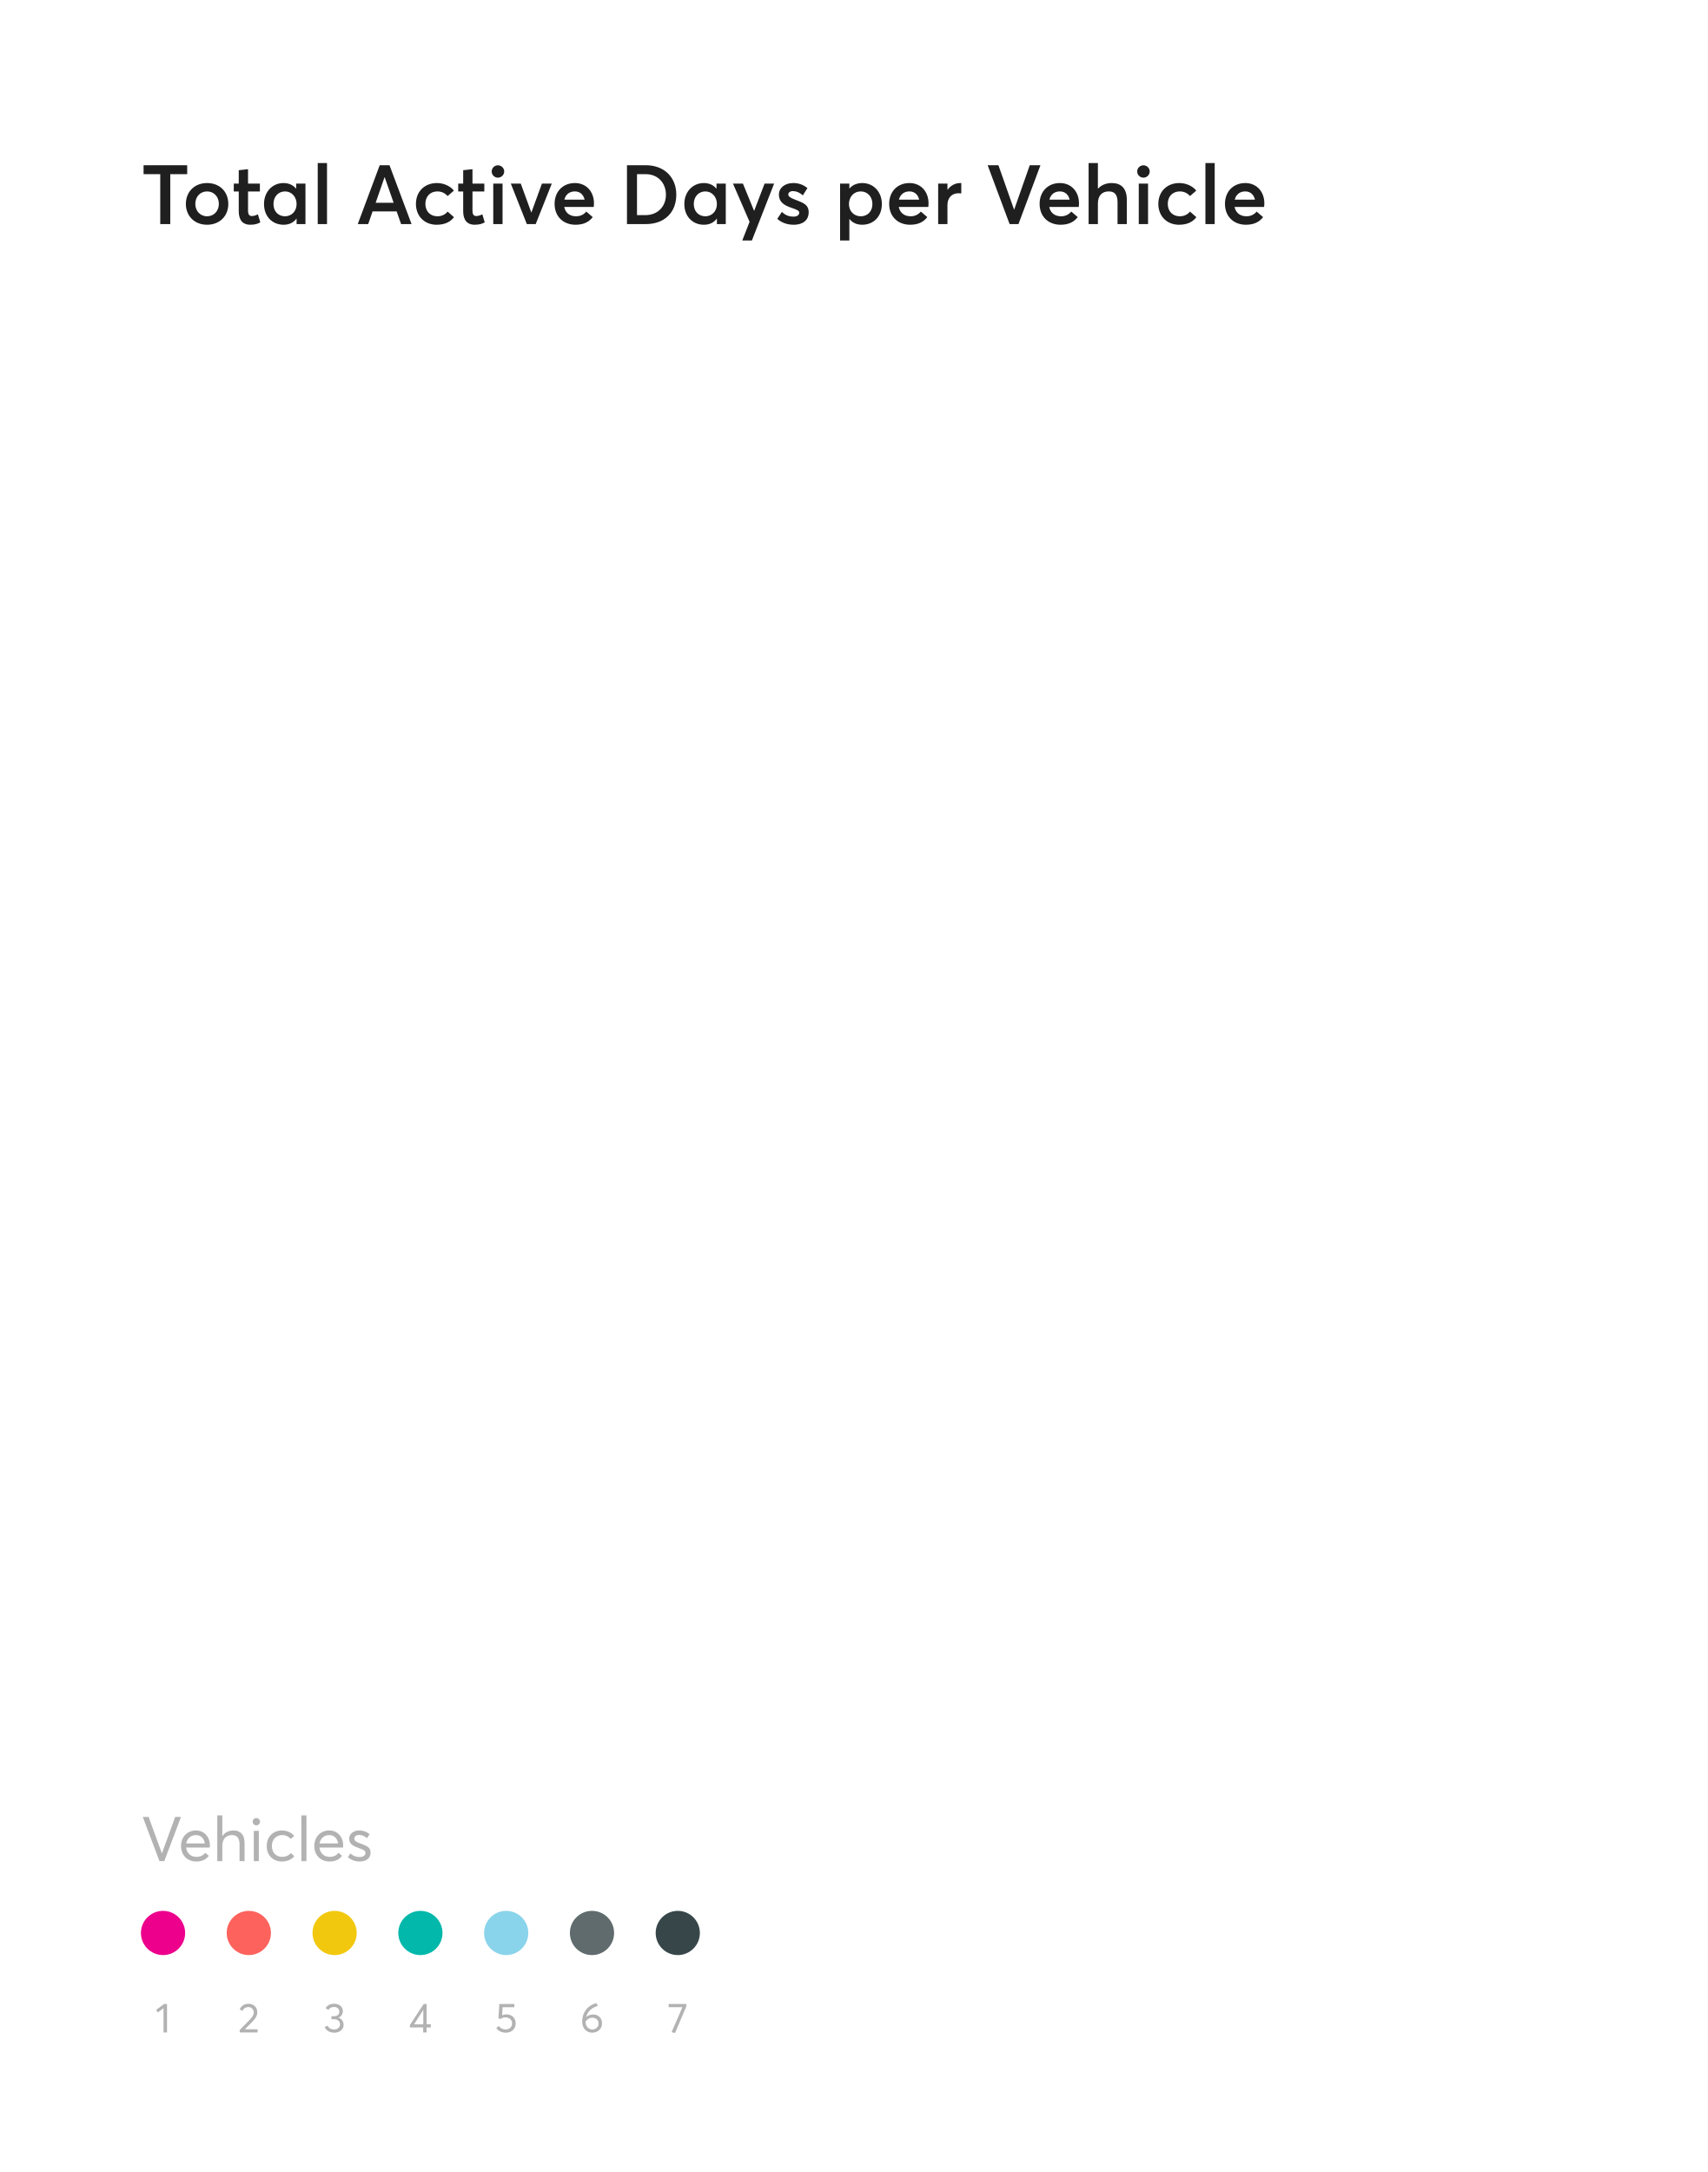
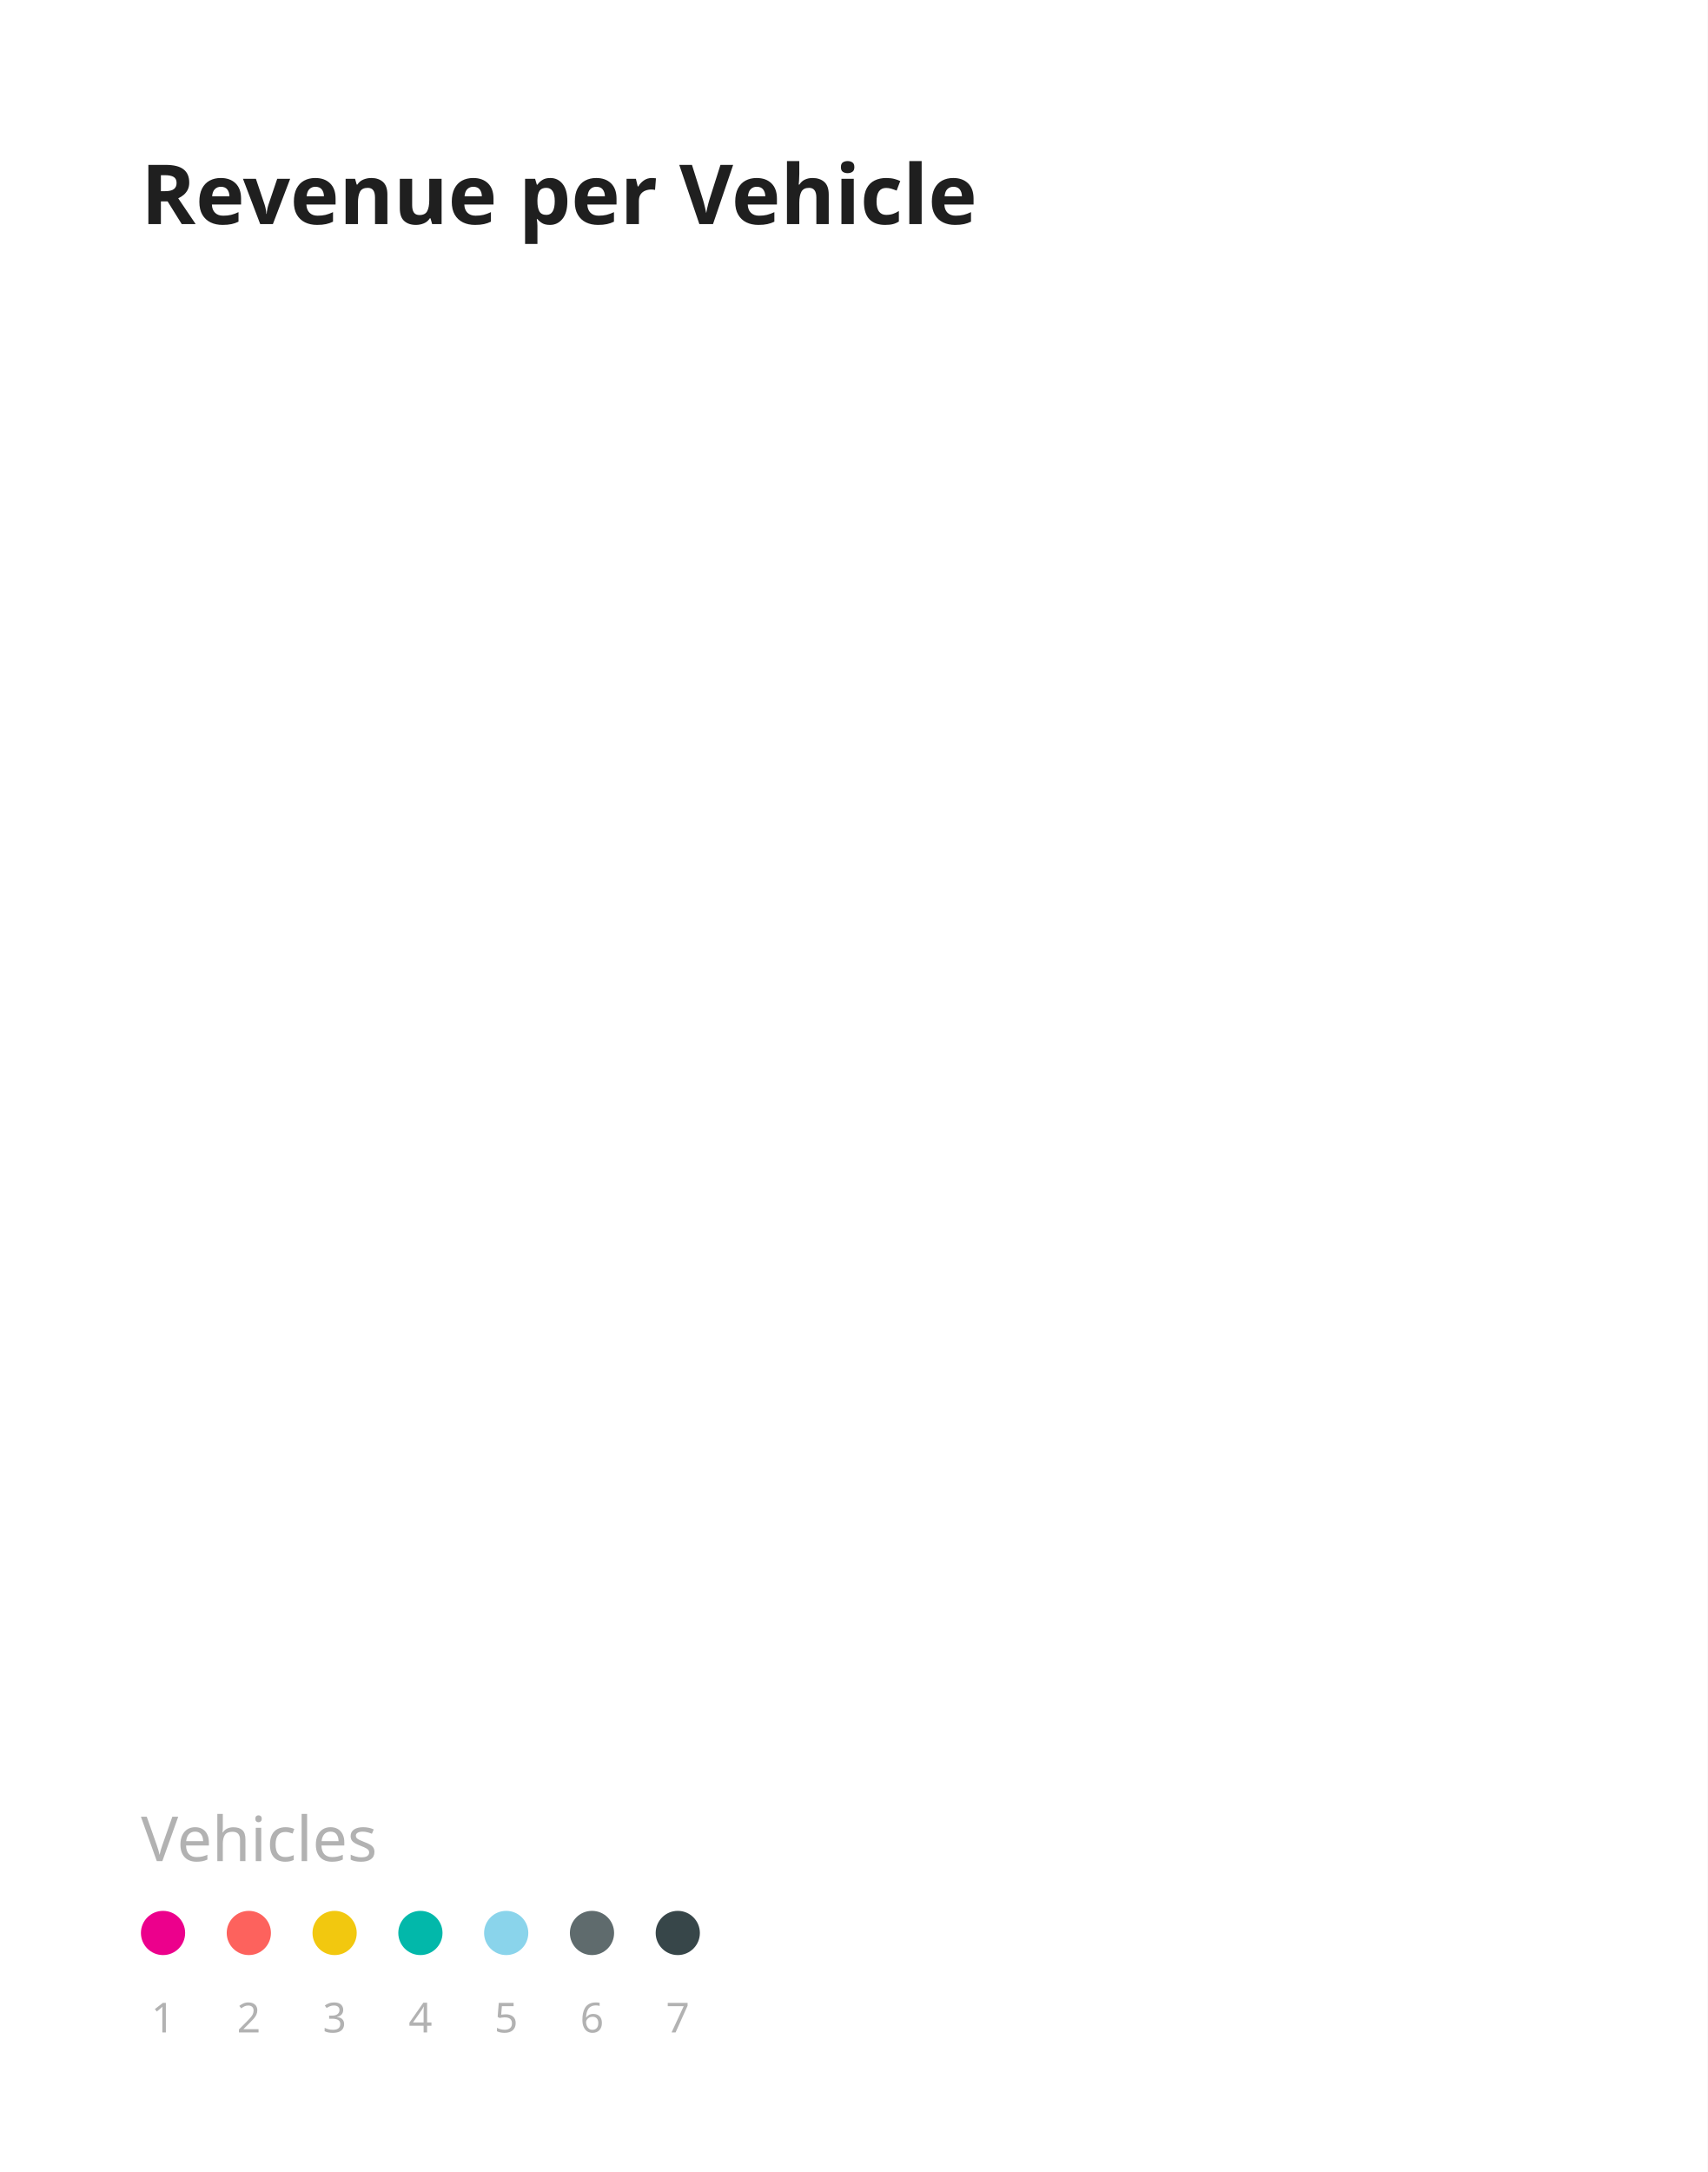
<svg xmlns="http://www.w3.org/2000/svg" shape-rendering="geometricPrecision" text-rendering="geometricPrecision" viewBox="0 0 824 1048" style="white-space: pre;">
  <style>
@keyframes a0_t { 0% { transform: translate(0px,0px); } 100% { transform: translate(0px,0px); } }
@keyframes a0_w { 0% { width: 824px; } 100% { width: 824px; } }
@keyframes a0_h { 0% { height: 1048px; } 100% { height: 1048px; } }
@keyframes a1_t { 0% { transform: translate(78.66667px,980.6667px); } 100% { transform: translate(78.66667px,980.6667px); } }
@keyframes a2_t { 0% { transform: translate(120.0629px,980.667px); } 100% { transform: translate(120.0629px,980.667px); } }
@keyframes a3_t { 0% { transform: translate(161.4592px,980.667px); } 100% { transform: translate(161.4592px,980.667px); } }
@keyframes a4_t { 0% { transform: translate(202.8555px,980.667px); } 100% { transform: translate(202.8555px,980.667px); } }
@keyframes a5_t { 0% { transform: translate(244.2517px,980.667px); } 100% { transform: translate(244.2517px,980.667px); } }
@keyframes a6_t { 0% { transform: translate(285.648px,980.667px); } 100% { transform: translate(285.648px,980.667px); } }
@keyframes a7_t { 0% { transform: translate(327.0442px,980.667px); } 100% { transform: translate(327.0442px,980.667px); } }
- @keyframes a8_t { 0% { transform: translate(413.1263px,522.3378px) rotate(217.1146deg); animation-timing-function: cubic-bezier(0.25,0,0.75,1); } 7.778% { transform: translate(413.1263px,522.3378px) rotate(-0.119713deg); } 22.222% { transform: translate(413.1263px,522.3378px) rotate(-0.119713deg); } 81.111% { transform: translate(413.1263px,522.3378px) rotate(-0.119713deg); animation-timing-function: cubic-bezier(0.25,0,0.75,1); } 88.889% { transform: translate(413.1263px,522.3378px) rotate(217.1146deg); } 100% { transform: translate(413.1263px,522.3378px) rotate(217.1146deg); } }
+ @keyframes a8_t { 0% { transform: translate(413.126px,522.338px) rotate(217.1146deg); animation-timing-function: cubic-bezier(0.25,0,0.75,1); } 7.778% { transform: translate(413.126px,522.338px) rotate(-0.119713deg); } 22.222% { transform: translate(413.126px,522.338px) rotate(-0.119713deg); } 81.111% { transform: translate(413.126px,522.338px) rotate(-0.119713deg); animation-timing-function: cubic-bezier(0.25,0,0.75,1); } 88.889% { transform: translate(413.126px,522.338px) rotate(217.1146deg); } 100% { transform: translate(413.126px,522.338px) rotate(217.1146deg); } }
@keyframes a9_t { 0% { transform: scale(1,1); } 1.111% { transform: scale(1.1,1.1); animation-timing-function: cubic-bezier(0.25,0,0.75,1); } 7.778% { transform: scale(1,1); } 22.222% { transform: scale(1,1); } 100% { transform: scale(1,1); } }
@keyframes orange_t { 0% { transform: translate(-1.13253px,1.6587px); } 100% { transform: translate(-1.13253px,1.6587px); } }
@keyframes orange_o { 0% { opacity: 0; } 1.111% { opacity: 1; } 100% { opacity: 1; } }
@keyframes orange_d { 0% { d: path('M1.133,265.331C0.75,265.332,0.367,265.333,-0.017,265.333C-74.409,265.333,-141.65,234.712,-189.826,185.385L0.779,-1.659Z'); } 77.778% { d: path('M1.133,265.331C0.75,265.332,0.367,265.333,-0.017,265.333C-74.409,265.333,-141.65,234.712,-189.826,185.385L1.479,-1.767Z'); } 100% { d: path('M1.133,265.331C0.75,265.332,0.367,265.333,-0.017,265.333C-74.409,265.333,-141.65,234.712,-189.826,185.385L1.479,-1.767Z'); } }
- @keyframes a10_t { 0% { transform: translate(412.7868px,522.3561px) rotate(-240.097deg); animation-timing-function: cubic-bezier(0.25,0,1,1); } 13.333% { transform: translate(412.7868px,522.3561px) rotate(-360.1514deg); } 22.222% { transform: translate(412.7868px,522.3561px) rotate(-360.1514deg); } 75.555% { transform: translate(412.7868px,522.3561px) rotate(-360.1514deg); animation-timing-function: cubic-bezier(0,0,0.75,1); } 88.889% { transform: translate(412.7868px,522.3561px) rotate(-240.097deg); } 100% { transform: translate(412.7868px,522.3561px) rotate(-240.097deg); } }
+ @keyframes a10_t { 0% { transform: translate(412.787px,522.356px) rotate(-240.097deg); animation-timing-function: cubic-bezier(0.25,0,1,1); } 13.333% { transform: translate(412.787px,522.356px) rotate(-360.1514deg); } 22.222% { transform: translate(412.787px,522.356px) rotate(-360.1514deg); } 75.555% { transform: translate(412.787px,522.356px) rotate(-360.1514deg); animation-timing-function: cubic-bezier(0,0,0.75,1); } 88.889% { transform: translate(412.787px,522.356px) rotate(-240.097deg); } 100% { transform: translate(412.787px,522.356px) rotate(-240.097deg); } }
@keyframes a11_t { 0% { transform: scale(1,1); } 1.111% { transform: scale(1.1,1.1); animation-timing-function: cubic-bezier(0,0,0.355,1); } 13.333% { transform: scale(1,1); } 22.222% { transform: scale(1,1); } 100% { transform: scale(1,1); } }
@keyframes yellow_t { 0% { transform: translate(-0.792967px,1.64037px); } 100% { transform: translate(-0.792967px,1.64037px); } }
@keyframes yellow_o { 0% { opacity: 0; } 1.111% { opacity: 1; } 100% { opacity: 1; } }
@keyframes yellow_f { 0% { fill: #f2c80f; } 100% { fill: #f2c80f; } }
@keyframes yellow_d { 0% { d: path('M-189.459,185.761C-236.392,137.899,-265.333,72.329,-265.333,0C-265.333,-0.455,-265.332,-0.909,-265.33,-1.363L0.793,-1.64C0.288,-1.136,-91.343,88.55,-189.459,185.761Z'); } 77.778% { d: path('M-189.459,185.761C-236.392,137.899,-265.333,72.329,-265.333,0C-265.333,-0.455,-265.332,-0.909,-265.33,-1.363L0.671,-1.57C0.166,-1.065,-91.343,88.55,-189.459,185.761Z'); } 100% { d: path('M-189.459,185.761C-236.392,137.899,-265.333,72.329,-265.333,0C-265.333,-0.455,-265.332,-0.909,-265.33,-1.363L0.671,-1.57C0.166,-1.065,-91.343,88.55,-189.459,185.761Z'); } }
- @keyframes a12_t { 0% { transform: translate(412.7801px,522.8571px) rotate(279.0571deg); animation-timing-function: cubic-bezier(0.22,0,0.295,0.965); } 8.889% { transform: translate(412.7801px,522.8571px) rotate(-0.319829deg); } 22.222% { transform: translate(412.7801px,522.8571px) rotate(-0.319829deg); } 77.778% { transform: translate(412.7801px,522.8571px) rotate(-0.319829deg); } 80% { transform: translate(412.7801px,522.8571px) rotate(-0.319829deg); animation-timing-function: cubic-bezier(0.705,0.035,0.78,1); } 88.889% { transform: translate(412.7801px,522.8571px) rotate(279.0571deg); } 100% { transform: translate(412.7801px,522.8571px) rotate(279.0571deg); } }
+ @keyframes a12_t { 0% { transform: translate(412.78px,522.857px) rotate(279.0571deg); animation-timing-function: cubic-bezier(0.22,0,0.295,0.965); } 8.889% { transform: translate(412.78px,522.857px) rotate(-0.319829deg); } 22.222% { transform: translate(412.78px,522.857px) rotate(-0.319829deg); } 77.778% { transform: translate(412.78px,522.857px) rotate(-0.319829deg); } 80% { transform: translate(412.78px,522.857px) rotate(-0.319829deg); animation-timing-function: cubic-bezier(0.705,0.035,0.78,1); } 88.889% { transform: translate(412.78px,522.857px) rotate(279.0571deg); } 100% { transform: translate(412.78px,522.857px) rotate(279.0571deg); } }
@keyframes a13_t { 0% { transform: scale(1,1); } 1.111% { transform: scale(1.1,1.1); animation-timing-function: cubic-bezier(0.695,0,1,1); } 8.889% { transform: scale(1,1); } 22.222% { transform: scale(1,1); } 100% { transform: scale(1,1); } }
@keyframes light-gray_t { 0% { transform: translate(-0.7863px,1.13933px); } 100% { transform: translate(-0.7863px,1.13933px); } }
@keyframes light-gray_o { 0% { opacity: 0; } 1.111% { opacity: 1; } 100% { opacity: 1; } }
@keyframes light-gray_f { 0% { fill: #5f6b6d; } 11.111% { fill: #5f6b6d; } 100% { fill: #5f6b6d; } }
@keyframes light-gray_d { 0% { d: path('M-163.691,-208.837L0.786,-1.644L-265.331,-1.139C-264.976,-85.45,-225.299,-160.48,-163.691,-208.837Z'); } 11.111% { d: path('M-163.691,-208.837L0.786,-1.644L-265.331,-1.139C-264.976,-85.45,-225.299,-160.48,-163.691,-208.837Z'); } 100% { d: path('M-163.691,-208.837L0.786,-1.644L-265.331,-1.139C-264.976,-85.45,-225.299,-160.48,-163.691,-208.837Z'); } }
- @keyframes a14_t { 0% { transform: translate(412.7901px,522.3528px) rotate(-130.9754deg); animation-timing-function: cubic-bezier(1,0,0.305,1); } 12.222% { transform: translate(412.7901px,522.3528px) rotate(-0.269479deg); } 22.222% { transform: translate(412.7901px,522.3528px) rotate(-0.269479deg); } 76.667% { transform: translate(412.7901px,522.3528px) rotate(-0.269479deg); animation-timing-function: cubic-bezier(0.695,0,0,1); } 88.889% { transform: translate(412.7901px,522.3528px) rotate(-130.9754deg); } 100% { transform: translate(412.7901px,522.3528px) rotate(-130.9754deg); } }
+ @keyframes a14_t { 0% { transform: translate(412.79px,522.353px) rotate(-130.9754deg); animation-timing-function: cubic-bezier(1,0,0.305,1); } 12.222% { transform: translate(412.79px,522.353px) rotate(-0.269479deg); } 22.222% { transform: translate(412.79px,522.353px) rotate(-0.269479deg); } 76.667% { transform: translate(412.79px,522.353px) rotate(-0.269479deg); animation-timing-function: cubic-bezier(0.695,0,0,1); } 88.889% { transform: translate(412.79px,522.353px) rotate(-130.9754deg); } 100% { transform: translate(412.79px,522.353px) rotate(-130.9754deg); } }
@keyframes a15_t { 0% { transform: scale(1,1); } 1.111% { transform: scale(1.1,1.1); animation-timing-function: cubic-bezier(0.5,0,0.5,1); } 12.222% { transform: scale(1,1); } 22.222% { transform: scale(1,1); } 100% { transform: scale(1,1); } }
@keyframes light-blue_t { 0% { transform: translate(-0.7963px,1.6437px); } 100% { transform: translate(-0.7963px,1.6437px); } }
@keyframes light-blue_o { 0% { opacity: 0; } 1.111% { opacity: 1; } 100% { opacity: 1; } }
@keyframes light-blue_f { 0% { fill: #8ad4eb; } 11.111% { fill: #8ad4eb; } 100% { fill: #8ad4eb; } }
@keyframes light-blue_d { 0% { d: path('M-98.658,-246.385L0.796,-1.644L-164.147,-208.479C-144.392,-224.054,-122.37,-236.881,-98.658,-246.385Z'); } 11.111% { d: path('M-98.658,-246.385L0.796,-1.644L-164.147,-208.479C-144.392,-224.054,-122.37,-236.881,-98.658,-246.385Z'); } 77.778% { d: path('M-98.658,-246.385L0.893,-1.553L-164.147,-208.479C-144.392,-224.054,-122.37,-236.881,-98.658,-246.385Z'); } 100% { d: path('M-98.658,-246.385L0.893,-1.553L-164.147,-208.479C-144.392,-224.054,-122.37,-236.881,-98.658,-246.385Z'); } }
- @keyframes a16_t { 0% { transform: translate(413.2601px,522.3478px) rotate(146.3107deg); animation-timing-function: cubic-bezier(0.5,-0.03,0.37,1); } 10% { transform: translate(413.2601px,522.3478px) rotate(-0.336577deg); } 22.222% { transform: translate(413.2601px,522.3478px) rotate(-0.336577deg); } 78.889% { transform: translate(413.2601px,522.3478px) rotate(-0.336577deg); animation-timing-function: cubic-bezier(0.63,0,0.5,1.03); } 88.889% { transform: translate(413.2601px,522.3478px) rotate(146.3107deg); } 100% { transform: translate(413.2601px,522.3478px) rotate(146.3107deg); } }
+ @keyframes a16_t { 0% { transform: translate(413.26px,522.348px) rotate(146.3107deg); animation-timing-function: cubic-bezier(0.5,-0.03,0.37,1); } 10% { transform: translate(413.26px,522.348px) rotate(-0.336577deg); } 22.222% { transform: translate(413.26px,522.348px) rotate(-0.336577deg); } 78.889% { transform: translate(413.26px,522.348px) rotate(-0.336577deg); animation-timing-function: cubic-bezier(0.63,0,0.5,1.03); } 88.889% { transform: translate(413.26px,522.348px) rotate(146.3107deg); } 100% { transform: translate(413.26px,522.348px) rotate(146.3107deg); } }
@keyframes pink_t { 0% { transform: scale(1,1) translate(-1.2663px,1.6487px); } 1.111% { transform: scale(1.1,1.1) translate(-1.2663px,1.6487px); animation-timing-function: cubic-bezier(0.25,0,0.75,1); } 10% { transform: scale(1,1) translate(-1.2663px,1.6487px); } 22.222% { transform: scale(1,1) translate(-1.2663px,1.6487px); } 100% { transform: scale(1,1) translate(-1.2663px,1.6487px); } }
@keyframes pink_o { 0% { opacity: 0; } 1.111% { opacity: 1; } 100% { opacity: 1; } }
@keyframes pink_f { 0% { fill: #ec008c; } 11.111% { fill: #ec008c; } 100% { fill: #ec008c; } }
@keyframes pink_d { 0% { d: path('M1.266,-265.33L0.781,-1.649L-98.861,-246.304C-68.308,-258.578,-34.943,-265.333,0,-265.333C0.422,-265.333,0.844,-265.332,1.266,-265.33Z'); } 11.111% { d: path('M1.266,-265.33L0.781,-1.649L-98.861,-246.304C-68.308,-258.578,-34.943,-265.333,0,-265.333C0.422,-265.333,0.844,-265.332,1.266,-265.33Z'); } 77.778% { d: path('M1.266,-265.33L1.584,-1.277L-98.861,-246.304C-68.308,-258.578,-34.943,-265.333,0,-265.333C0.422,-265.333,0.844,-265.332,1.266,-265.33Z'); } 100% { d: path('M1.266,-265.33L1.584,-1.277L-98.861,-246.304C-68.308,-258.578,-34.943,-265.333,0,-265.333C0.422,-265.333,0.844,-265.332,1.266,-265.33Z'); } }
- @keyframes a17_t { 0% { transform: translate(412.7726px,523.2631px) rotate(-174.2155deg); animation-timing-function: cubic-bezier(0,0,0.304,1); } 8.889% { transform: translate(412.7726px,523.2631px) rotate(-0.373012deg); } 22.222% { transform: translate(412.7726px,523.2631px) rotate(-0.373012deg); } 80% { transform: translate(412.7726px,523.2631px) rotate(-0.373012deg); animation-timing-function: cubic-bezier(0.696,0,1,1); } 88.889% { transform: translate(412.7726px,523.2631px) rotate(-174.2155deg); } 100% { transform: translate(412.7726px,523.2631px) rotate(-174.2155deg); } }
+ @keyframes a17_t { 0% { transform: translate(412.773px,523.263px) rotate(-174.2155deg); animation-timing-function: cubic-bezier(0,0,0.304,1); } 8.889% { transform: translate(412.773px,523.263px) rotate(-0.373012deg); } 22.222% { transform: translate(412.773px,523.263px) rotate(-0.373012deg); } 80% { transform: translate(412.773px,523.263px) rotate(-0.373012deg); animation-timing-function: cubic-bezier(0.696,0,1,1); } 88.889% { transform: translate(412.773px,523.263px) rotate(-174.2155deg); } 100% { transform: translate(412.773px,523.263px) rotate(-174.2155deg); } }
@keyframes a18_t { 0% { transform: scale(1,1); animation-timing-function: cubic-bezier(0.355,0,0.5,0.965); } 4.444% { transform: scale(1.2,1.2); animation-timing-function: cubic-bezier(0.375,0,0.565,1); } 8.889% { transform: scale(1,1); } 22.222% { transform: scale(1,1); } 100% { transform: scale(1,1); } }
@keyframes teal_t { 0% { transform: translate(-0.7788px,0.733359px); } 100% { transform: translate(-0.7788px,0.733359px); } }
@keyframes teal_o { 0% { opacity: 0; } 1.111% { opacity: 1; } 100% { opacity: 1; } }
@keyframes teal_f { 0% { fill: #02b8aa; } 11.111% { fill: #02b8aa; } 100% { fill: #02b8aa; } }
@keyframes teal_d { 0% { d: path('M265.332,-0.733C264.938,-146.491,147.015,-264.613,1.333,-265.33L0.779,-1.659Z'); } 11.111% { d: path('M265.332,-0.733C264.938,-146.491,147.015,-264.613,1.333,-265.33L0.779,-1.659Z'); } 77.778% { d: path('M265.332,-0.733C264.938,-146.491,147.015,-264.613,1.333,-265.33L0.863,0.317Z'); } 100% { d: path('M265.332,-0.733C264.938,-146.491,147.015,-264.613,1.333,-265.33L0.863,0.317Z'); } }
- @keyframes a19_t { 0% { transform: translate(412.6601px,521.6624px) rotate(-215.0507deg); animation-timing-function: cubic-bezier(0,0,0.4,0.96); } 14.444% { transform: translate(412.6601px,521.6624px) rotate(-0.201614deg); } 74.444% { transform: translate(412.6601px,521.6624px) rotate(-0.201614deg); animation-timing-function: cubic-bezier(0.6,0.04,1,1); } 88.889% { transform: translate(412.6601px,521.6624px) rotate(-215.0507deg); } 100% { transform: translate(412.6601px,521.6624px) rotate(-215.0507deg); } }
+ @keyframes a19_t { 0% { transform: translate(412.66px,521.662px) rotate(-215.0507deg); animation-timing-function: cubic-bezier(0,0,0.4,0.96); } 14.444% { transform: translate(412.66px,521.662px) rotate(-0.201614deg); } 74.444% { transform: translate(412.66px,521.662px) rotate(-0.201614deg); animation-timing-function: cubic-bezier(0.6,0.04,1,1); } 88.889% { transform: translate(412.66px,521.662px) rotate(-215.0507deg); } 100% { transform: translate(412.66px,521.662px) rotate(-215.0507deg); } }
@keyframes dark-gray_t { 0% { transform: scale(1,1) translate(-0.6663px,2.33403px); animation-timing-function: cubic-bezier(0,0,1,1); } 1.111% { transform: scale(1.1,1.1) translate(-0.6663px,2.33403px); animation-timing-function: cubic-bezier(0.37,0,0.585,0.965); } 14.444% { transform: scale(1,1) translate(-0.6663px,2.33403px); } 22.222% { transform: scale(1,1) translate(-0.6663px,2.33403px); } 100% { transform: scale(1,1) translate(-0.6663px,2.33403px); } }
@keyframes dark-gray_o { 0% { opacity: 0; } 1.111% { opacity: 1; } 100% { opacity: 1; } }
@keyframes dark-gray_d { 0% { d: path('M0.666,265.332C146.899,264.973,265.333,146.317,265.333,0C265.333,-0.779,265.33,-1.557,265.323,-2.334L0.779,-1.659Z'); } 77.778% { d: path('M0.666,265.332C146.899,264.973,265.333,146.317,265.333,0C265.333,-0.779,265.33,-1.557,265.323,-2.334L0.784,-2.551Z'); } 100% { d: path('M0.666,265.332C146.899,264.973,265.333,146.317,265.333,0C265.333,-0.779,265.33,-1.557,265.323,-2.334L0.784,-2.551Z'); } }
@keyframes pink-circle_t { 0% { transform: translate(78.66667px,932.6667px) scale(1,1); } 5.556% { transform: translate(78.66667px,932.6667px) scale(1,1); } 6.667% { transform: translate(78.66667px,932.6667px) scale(1.2,1.2); } 10% { transform: translate(78.66667px,932.6667px) scale(1,1); } 100% { transform: translate(78.66667px,932.6667px) scale(1,1); } }
@keyframes pink-circle_f { 0% { fill: #ec008c; } 100% { fill: #ec008c; } }
@keyframes orange-circle_t { 0% { transform: translate(120.0629px,932.6666px) scale(1,1); } 3.333% { transform: translate(120.0629px,932.6666px) scale(1,1); } 4.444% { transform: translate(120.0629px,932.6666px) scale(1.2,1.2); } 7.778% { transform: translate(120.0629px,932.6666px) scale(1,1); } 100% { transform: translate(120.0629px,932.6666px) scale(1,1); } }
@keyframes orange-circle_f { 0% { fill: #fd625d; } 100% { fill: #fd625d; } }
@keyframes yellow-circle_t { 0% { transform: translate(161.4592px,932.6666px) scale(1,1); } 8.889% { transform: translate(161.4592px,932.6666px) scale(1,1); } 10% { transform: translate(161.4592px,932.6666px) scale(1.2,1.2); } 13.333% { transform: translate(161.4592px,932.6666px) scale(1,1); } 100% { transform: translate(161.4592px,932.6666px) scale(1,1); } }
@keyframes yellow-circle_f { 0% { fill: #f2c80f; } 100% { fill: #f2c80f; } }
@keyframes teal-2_t { 0% { transform: translate(202.8555px,932.6666px) scale(1,1); } 4.444% { transform: translate(202.8555px,932.6666px) scale(1,1); } 5.556% { transform: translate(202.8555px,932.6666px) scale(1.2,1.2); } 8.889% { transform: translate(202.8555px,932.6666px) scale(1,1); } 100% { transform: translate(202.8555px,932.6666px) scale(1,1); } }
@keyframes teal-2_f { 0% { fill: #02b8aa; } 100% { fill: #02b8aa; } }
@keyframes light-blue-2_t { 0% { transform: translate(244.2517px,932.6666px) scale(1,1); } 7.778% { transform: translate(244.2517px,932.6666px) scale(1,1); } 8.889% { transform: translate(244.2517px,932.6666px) scale(1.2,1.2); } 12.222% { transform: translate(244.2517px,932.6666px) scale(1,1); } 100% { transform: translate(244.2517px,932.6666px) scale(1,1); } }
@keyframes light-blue-2_f { 0% { fill: #8ad4eb; } 100% { fill: #8ad4eb; } }
@keyframes light-gray-2_t { 0% { transform: translate(285.648px,932.6666px) scale(1,1); } 4.444% { transform: translate(285.648px,932.6666px) scale(1,1); } 5.556% { transform: translate(285.648px,932.6666px) scale(1.2,1.2); } 8.889% { transform: translate(285.648px,932.6666px) scale(1,1); } 100% { transform: translate(285.648px,932.6666px) scale(1,1); } }
@keyframes light-gray-2_f { 0% { fill: #5f6b6d; } 100% { fill: #5f6b6d; } }
@keyframes dark-gray-2_t { 0% { transform: translate(327.0442px,932.6666px) scale(1,1); } 10% { transform: translate(327.0442px,932.6666px) scale(1,1); } 11.111% { transform: translate(327.0442px,932.6666px) scale(1.2,1.2); } 14.444% { transform: translate(327.0442px,932.6666px) scale(1,1); } 100% { transform: translate(327.0442px,932.6666px) scale(1,1); } }
@keyframes dark-gray-2_f { 0% { fill: #374649; } 100% { fill: #374649; } }
    </style>
  <rect width="824" height="1048" fill="#ffffff" stroke="none" transform="translate(390,503) translate(-390,-503)" style="animation: 9s linear infinite both a0_t, 9s linear infinite both a0_w, 9s linear infinite both a0_h;" />
-   <path fill="#1f1f1f" stroke="none" d="M9.32,0L14.16,0L14.16,-24.08L22.32,-24.08L22.32,-28.4L1.28,-28.4L1.28,-24.08L9.32,-24.08ZM31.922,0.32C37.922,0.32,42.162,-3.8,42.162,-9.72C42.162,-15.72,37.922,-19.8,31.922,-19.8C25.762,-19.8,21.682,-15.48,21.682,-9.72C21.682,-4,25.762,0.32,31.922,0.32ZM31.922,-3.76C28.562,-3.76,26.242,-6.4,26.242,-9.72C26.242,-13.12,28.522,-15.76,31.922,-15.76C35.122,-15.76,37.602,-13.32,37.602,-9.72C37.602,-6.2,35.082,-3.76,31.922,-3.76ZM52.642,0.32C55.202,0.32,56.442,-0.2,57.602,-0.84L56.442,-4.72C55.402,-4.16,54.322,-3.88,53.562,-3.88C52.282,-3.88,51.682,-4.6,51.682,-6.6L51.682,-15.72L57.402,-15.72L57.402,-19.52L51.682,-19.52L51.682,-26.48L47.202,-26L47.202,-19.52L44.802,-19.52L44.802,-15.72L47.202,-15.72L47.202,-6.16C47.202,-1.8,49.282,0.32,52.642,0.32ZM68.832,0.32C71.552,0.32,73.632,-0.72,75.032,-2.6L75.112,-2.56L75.112,0L79.392,0L79.392,-19.52L74.912,-19.52L74.912,-17.16L74.832,-17.12C73.432,-18.88,71.272,-19.8,68.792,-19.8C63.432,-19.8,59.392,-15.56,59.392,-9.68C59.392,-3.64,63.432,0.32,68.832,0.32ZM69.552,-3.76C66.232,-3.76,63.952,-6.2,63.952,-9.64C63.952,-13.4,66.432,-15.76,69.552,-15.76C72.752,-15.76,75.112,-13.12,75.112,-9.64C75.112,-6.12,72.592,-3.76,69.552,-3.76ZM85.309,0L89.789,0L89.789,-29.44L85.309,-29.44ZM104.623,0L109.663,0L111.783,-6.12L123.383,-6.12L125.543,0L130.583,0L119.943,-28.4L115.223,-28.4ZM113.263,-10.28L117.543,-22.6L117.623,-22.6L121.943,-10.28ZM142.658,0.32C146.897,0.32,149.417,-1.2,151.057,-3.32L147.978,-6.04C146.977,-4.72,145.217,-3.76,143.057,-3.76C139.617,-3.76,137.258,-6.16,137.258,-9.76C137.258,-13.32,139.577,-15.76,143.057,-15.76C145.178,-15.76,146.857,-14.84,147.978,-13.52L151.018,-16.16C149.057,-18.56,145.857,-19.8,142.818,-19.8C136.898,-19.8,132.697,-15.72,132.697,-9.72C132.697,-3.76,136.898,0.32,142.658,0.32ZM160.939,0.32C163.499,0.32,164.739,-0.2,165.899,-0.84L164.739,-4.72C163.699,-4.16,162.619,-3.88,161.859,-3.88C160.579,-3.88,159.979,-4.6,159.979,-6.6L159.979,-15.72L165.699,-15.72L165.699,-19.52L159.979,-19.52L159.979,-26.48L155.499,-26L155.499,-19.52L153.099,-19.52L153.099,-15.72L155.499,-15.72L155.499,-6.16C155.499,-1.8,157.579,0.32,160.939,0.32ZM172.253,-22.4C173.932,-22.4,175.292,-23.76,175.292,-25.4C175.292,-27,173.932,-28.36,172.253,-28.36C170.572,-28.36,169.253,-27,169.253,-25.4C169.253,-23.76,170.572,-22.4,172.253,-22.4ZM170.012,0L174.492,0L174.492,-19.52L170.012,-19.52ZM186.208,0L190.488,0L198.247,-19.52L193.488,-19.52L188.408,-5.6L188.367,-5.6L183.288,-19.52L178.488,-19.52ZM218.604,-10C218.604,-15.68,214.884,-19.8,209.404,-19.8C203.684,-19.8,199.604,-15.76,199.604,-9.76C199.604,-3.64,203.804,0.32,209.724,0.32C213.924,0.32,216.364,-1.24,218.004,-3.36L214.884,-6.04C213.884,-4.8,212.284,-3.76,209.964,-3.76C206.924,-3.76,204.804,-5.44,204.244,-8.28L218.484,-8.28C218.524,-8.6,218.604,-9.28,218.604,-10ZM209.364,-15.76C211.924,-15.76,213.524,-14.16,214.084,-11.8L204.324,-11.8C204.964,-14.36,206.884,-15.76,209.364,-15.76ZM234.527,0L243.687,0C252.807,0,258.327,-5.8,258.327,-14.16C258.327,-22.56,252.567,-28.4,243.567,-28.4L234.527,-28.4ZM239.367,-4.32L239.367,-24.08L243.647,-24.08C249.367,-24.08,253.327,-19.92,253.327,-14.16C253.327,-8.52,249.407,-4.32,243.407,-4.32ZM271.644,0.32C274.364,0.32,276.444,-0.72,277.844,-2.6L277.924,-2.56L277.924,0L282.204,0L282.204,-19.52L277.724,-19.52L277.724,-17.16L277.644,-17.12C276.244,-18.88,274.084,-19.8,271.604,-19.8C266.244,-19.8,262.204,-15.56,262.204,-9.68C262.204,-3.64,266.244,0.32,271.644,0.32ZM272.364,-3.76C269.044,-3.76,266.764,-6.2,266.764,-9.64C266.764,-13.4,269.244,-15.76,272.364,-15.76C275.564,-15.76,277.924,-13.12,277.924,-9.64C277.924,-6.12,275.404,-3.76,272.364,-3.76ZM290.162,7.92L294.802,7.92L305.522,-19.52L300.922,-19.52L295.922,-6.44L295.842,-6.44L290.482,-19.52L285.682,-19.52L293.682,-1.08ZM314.926,0.32C319.886,0.32,322.206,-2.32,322.206,-5.6C322.206,-9.48,319.606,-10.24,315.446,-11.88C313.566,-12.6,312.366,-13.28,312.366,-14.24C312.366,-15.44,313.606,-15.92,314.486,-15.92C316.006,-15.92,317.806,-15.32,319.366,-13.84L321.606,-17.36C319.446,-19.12,317.206,-19.8,314.726,-19.8C310.726,-19.8,307.846,-17.48,307.846,-14.28C307.846,-10.44,310.606,-9,313.806,-7.88C316.366,-7,317.646,-6.52,317.646,-5.52C317.646,-4.36,316.646,-3.6,314.926,-3.6C312.526,-3.6,310.846,-4.36,309.286,-5.88L307.046,-2.52C309.086,-0.72,311.766,0.32,314.926,0.32ZM337.358,7.92L341.837,7.92L341.837,-2.36L341.918,-2.4C343.358,-0.64,345.397,0.32,348.038,0.32C353.478,0.32,357.518,-3.64,357.518,-9.68C357.518,-15.56,353.478,-19.8,348.078,-19.8C345.517,-19.8,343.358,-18.88,341.918,-17.2L341.837,-17.2L341.837,-19.52L337.358,-19.52ZM347.358,-3.76C344.158,-3.76,341.638,-6.12,341.638,-9.64C341.638,-13.12,343.957,-15.76,347.318,-15.76C350.438,-15.76,352.957,-13.4,352.957,-9.64C352.957,-6.2,350.638,-3.76,347.358,-3.76ZM380.041,-10C380.041,-15.68,376.321,-19.8,370.841,-19.8C365.121,-19.8,361.041,-15.76,361.041,-9.76C361.041,-3.64,365.241,0.32,371.161,0.32C375.361,0.32,377.801,-1.24,379.441,-3.36L376.321,-6.04C375.321,-4.8,373.721,-3.76,371.401,-3.76C368.361,-3.76,366.241,-5.44,365.681,-8.28L379.921,-8.28C379.961,-8.6,380.041,-9.28,380.041,-10ZM370.801,-15.76C373.361,-15.76,374.961,-14.16,375.521,-11.8L365.761,-11.8C366.401,-14.36,368.321,-15.76,370.801,-15.76ZM384.686,0L389.166,0L389.166,-9.24C389.166,-12.44,391.086,-14.88,394.486,-14.88C394.806,-14.88,395.326,-14.84,395.846,-14.8L395.846,-19.8L395.286,-19.8C392.926,-19.8,390.766,-18.64,389.246,-16.6L389.166,-16.6L389.166,-19.52L384.686,-19.52ZM419.159,0L423.439,0L434.039,-28.4L428.879,-28.4L421.359,-6.96L421.319,-6.96L413.759,-28.4L408.559,-28.4ZM452.635,-10C452.635,-15.68,448.915,-19.8,443.435,-19.8C437.715,-19.8,433.635,-15.76,433.635,-9.76C433.635,-3.64,437.835,0.32,443.755,0.32C447.955,0.32,450.395,-1.24,452.035,-3.36L448.915,-6.04C447.915,-4.8,446.315,-3.76,443.995,-3.76C440.955,-3.76,438.835,-5.44,438.275,-8.28L452.515,-8.28C452.555,-8.6,452.635,-9.28,452.635,-10ZM443.395,-15.76C445.955,-15.76,447.555,-14.16,448.115,-11.8L438.355,-11.8C438.995,-14.36,440.915,-15.76,443.395,-15.76ZM457.279,0L461.759,0L461.759,-9.92C461.759,-13.76,463.759,-15.76,466.999,-15.76C469.679,-15.76,471.239,-14.4,471.239,-10.52L471.239,0L475.719,0L475.719,-11.68C475.719,-17.52,472.719,-19.8,468.439,-19.8C465.799,-19.8,463.439,-18.88,461.799,-17.08L461.759,-17.08L461.759,-29.44L457.279,-29.44ZM483.721,-22.4C485.401,-22.4,486.761,-23.76,486.761,-25.4C486.761,-27,485.401,-28.36,483.721,-28.36C482.041,-28.36,480.721,-27,480.721,-25.4C480.721,-23.76,482.041,-22.4,483.721,-22.4ZM481.481,0L485.961,0L485.961,-19.52L481.481,-19.52ZM500.876,0.32C505.116,0.32,507.636,-1.2,509.276,-3.32L506.196,-6.04C505.196,-4.72,503.436,-3.76,501.276,-3.76C497.836,-3.76,495.476,-6.16,495.476,-9.76C495.476,-13.32,497.796,-15.76,501.276,-15.76C503.396,-15.76,505.076,-14.84,506.196,-13.52L509.236,-16.16C507.276,-18.56,504.076,-19.8,501.036,-19.8C495.116,-19.8,490.916,-15.72,490.916,-9.72C490.916,-3.76,495.116,0.32,500.876,0.32ZM513.638,0L518.117,0L518.117,-29.44L513.638,-29.44ZM542.073,-10C542.073,-15.68,538.352,-19.8,532.872,-19.8C527.153,-19.8,523.073,-15.76,523.073,-9.76C523.073,-3.64,527.273,0.32,533.193,0.32C537.393,0.32,539.833,-1.24,541.472,-3.36L538.352,-6.04C537.352,-4.8,535.753,-3.76,533.432,-3.76C530.393,-3.76,528.273,-5.44,527.713,-8.28L541.953,-8.28C541.992,-8.6,542.073,-9.28,542.073,-10ZM532.833,-15.76C535.393,-15.76,536.992,-14.16,537.552,-11.8L527.792,-11.8C528.432,-14.36,530.352,-15.76,532.833,-15.76Z" transform="translate(68,108.12)" />
-   <path fill="#b2b2b2" stroke="none" d="M8.94,0L11.28,0L19.32,-21.3L16.53,-21.3L10.14,-3.78L10.11,-3.78L3.72,-21.3L0.9,-21.3ZM33.27,-7.56C33.27,-11.73,30.54,-14.79,26.55,-14.79C22.38,-14.79,19.35,-11.7,19.35,-7.29C19.35,-2.82,22.41,0.18,26.73,0.18C29.67,0.18,31.5,-0.93,32.76,-2.55L31.05,-3.99C30.15,-2.88,28.77,-2.04,26.82,-2.04C24.06,-2.04,22.14,-3.84,21.81,-6.57L33.21,-6.57C33.21,-6.75,33.27,-7.17,33.27,-7.56ZM26.52,-12.57C28.92,-12.57,30.48,-10.95,30.84,-8.55L21.87,-8.55C22.32,-11.04,24.18,-12.57,26.52,-12.57ZM36.843,0L39.273,0L39.273,-7.35C39.273,-10.65,41.072,-12.57,43.983,-12.57C46.112,-12.57,47.583,-11.37,47.583,-8.07L47.583,0L50.013,0L50.013,-8.76C50.013,-12.93,47.852,-14.79,44.703,-14.79C42.362,-14.79,40.443,-13.8,39.303,-12.06L39.273,-12.06L39.273,-22.08L36.843,-22.08ZM55.69,-17.28C56.68,-17.28,57.46,-18.06,57.46,-19.02C57.46,-19.98,56.68,-20.76,55.69,-20.76C54.7,-20.76,53.92,-19.98,53.92,-19.02C53.92,-18.06,54.7,-17.28,55.69,-17.28ZM54.46,0L56.89,0L56.89,-14.61L54.46,-14.61ZM67.984,0.18C70.834,0.18,72.784,-0.9,74.014,-2.37L72.334,-3.9C71.434,-2.79,69.904,-2.04,68.164,-2.04C65.194,-2.04,63.184,-4.17,63.184,-7.29C63.184,-10.38,65.194,-12.57,68.194,-12.57C69.934,-12.57,71.374,-11.79,72.304,-10.71L73.954,-12.18C72.514,-13.89,70.264,-14.79,68.074,-14.79C63.724,-14.79,60.694,-11.7,60.694,-7.29C60.694,-2.85,63.724,0.18,67.984,0.18ZM77.429,0L79.859,0L79.859,-22.08L77.429,-22.08ZM97.582,-7.56C97.582,-11.73,94.853,-14.79,90.862,-14.79C86.692,-14.79,83.662,-11.7,83.662,-7.29C83.662,-2.82,86.722,0.18,91.043,0.18C93.983,0.18,95.812,-0.93,97.073,-2.55L95.362,-3.99C94.463,-2.88,93.082,-2.04,91.132,-2.04C88.373,-2.04,86.453,-3.84,86.123,-6.57L97.522,-6.57C97.522,-6.75,97.582,-7.17,97.582,-7.56ZM90.832,-12.57C93.233,-12.57,94.793,-10.95,95.153,-8.55L86.183,-8.55C86.632,-11.04,88.493,-12.57,90.832,-12.57ZM105.565,0.18C109.075,0.18,110.815,-1.71,110.815,-3.99C110.845,-6.84,108.805,-7.38,105.715,-8.58C104.125,-9.15,102.955,-9.72,102.955,-10.86C102.955,-11.97,104.065,-12.63,105.205,-12.63C106.465,-12.63,107.815,-12.24,109.075,-11.07L110.335,-12.99C108.715,-14.31,107.065,-14.79,105.295,-14.79C102.535,-14.79,100.495,-13.11,100.495,-10.86C100.495,-8.19,102.505,-7.23,104.875,-6.39C107.005,-5.61,108.355,-5.25,108.355,-3.96C108.355,-2.85,107.335,-1.98,105.565,-1.98C103.525,-1.98,102.235,-2.64,101.095,-3.75L99.865,-1.89C101.275,-0.66,103.135,0.18,105.565,0.18Z" transform="translate(68,898)" />
-   <path fill="#b2b2b2" stroke="none" d="M0.241,0L1.921,0L1.921,-13.74L0.521,-13.74L-3.319,-10.9L-2.499,-9.64L0.241,-11.72Z" transform="translate(78.6667,980.667)" style="animation: 9s linear infinite both a1_t;" />
-   <path fill="#b2b2b2" stroke="none" d="M-4.396,0L4.244,0L4.244,-1.54L-1.836,-1.54L-1.856,-1.6L1.724,-5.2C3.424,-6.92,4.084,-8.26,4.084,-9.8C4.084,-12.34,2.084,-13.84,-0.116,-13.84C-2.256,-13.84,-3.636,-12.76,-4.396,-11.24L-3.156,-10.38C-2.516,-11.62,-1.516,-12.26,-0.216,-12.26C1.304,-12.26,2.364,-11.14,2.364,-9.62C2.364,-8.26,1.444,-7.16,0.284,-5.96L-4.416,-1.16Z" transform="translate(120.063,980.667)" style="animation: 9s linear infinite both a2_t;" />
-   <path fill="#b2b2b2" stroke="none" d="M-0.108,0.12C2.432,0.12,4.332,-1.4,4.332,-3.68C4.332,-5.32,3.412,-6.56,1.952,-7.12L1.952,-7.18C3.252,-7.74,3.972,-8.98,3.972,-10.26C3.972,-12.54,2.092,-13.86,-0.248,-13.86C-2.228,-13.86,-3.628,-12.94,-4.348,-11.68L-2.988,-10.92C-2.448,-11.72,-1.648,-12.3,-0.288,-12.3C1.152,-12.3,2.272,-11.4,2.272,-10.04C2.272,-8.94,1.552,-7.84,-0.208,-7.84L-1.548,-7.84L-1.548,-6.4L-0.408,-6.4C1.632,-6.4,2.612,-5.24,2.612,-3.92C2.612,-2.42,1.372,-1.44,-0.228,-1.44C-1.828,-1.44,-2.868,-2.16,-3.348,-3.26L-4.808,-2.6C-4.128,-1.02,-2.448,0.12,-0.108,0.12Z" transform="translate(161.459,980.667)" style="animation: 9s linear infinite both a3_t;" />
-   <path fill="#b2b2b2" stroke="none" d="M1.327,0L3.007,0L3.007,-2.42L5.007,-2.42L5.007,-3.94L3.007,-3.94L3.007,-13.74L1.587,-13.74L-5.053,-3.62L-5.053,-2.42L1.327,-2.42ZM-3.093,-3.9L1.387,-10.88L1.387,-3.9Z" transform="translate(202.855,980.667)" style="animation: 9s linear infinite both a4_t;" />
-   <path fill="#b2b2b2" stroke="none" d="M0.137,-8.72C-0.423,-8.72,-1.243,-8.58,-1.963,-8.32L-1.743,-12.18L3.937,-12.18L3.937,-13.74L-3.323,-13.74L-3.723,-6.8L-2.743,-6.5C-2.043,-7.04,-1.223,-7.26,-0.323,-7.26C1.357,-7.26,2.857,-6.22,2.857,-4.36C2.857,-2.66,1.577,-1.44,-0.343,-1.44C-1.743,-1.44,-2.903,-2.1,-3.523,-3.1L-4.783,-2.16C-3.823,-0.72,-2.103,0.12,-0.203,0.12C2.577,0.12,4.577,-1.68,4.577,-4.34C4.577,-7.1,2.577,-8.72,0.137,-8.72Z" transform="translate(244.252,980.667)" style="animation: 9s linear infinite both a5_t;" />
-   <path fill="#b2b2b2" stroke="none" d="M0.563,-8.66C-0.757,-8.66,-1.957,-8.2,-2.817,-7.44C-2.037,-10.44,0.243,-12.1,2.743,-12.74L2.243,-14.16C-1.377,-13.5,-4.737,-10.14,-4.737,-5.26C-4.737,-2,-2.637,0.12,0.083,0.12C2.823,0.12,4.843,-1.78,4.843,-4.3C4.843,-7.04,3.043,-8.66,0.563,-8.66ZM0.183,-1.44C-1.637,-1.44,-3.097,-2.92,-3.097,-5.08L-3.097,-5.2C-2.477,-6.2,-1.337,-7.12,0.183,-7.12C1.983,-7.12,3.163,-5.98,3.163,-4.32C3.163,-2.76,1.983,-1.44,0.183,-1.44Z" transform="translate(285.648,980.667)" style="animation: 9s linear infinite both a6_t;" />
-   <path fill="#b2b2b2" stroke="none" d="M-4.398,-13.74L-4.398,-12.2L2.242,-12.2L-2.998,-0.1L-1.318,0.24L4.122,-12.56L4.122,-13.74Z" transform="translate(327.044,980.667)" style="animation: 9s linear infinite both a7_t;" />
+   <text fill="#1f1f1f" font-size="40" font-family="'Averta PE'" letter-spacing="0" word-spacing="0" stroke="none" font-weight="600" text-decoration="" transform="translate(68,108.12)" style="line-height: 50px; white-space: pre;">Revenue per Vehicle</text>
+   <text fill="#b2b2b2" font-size="30" font-family="'Averta PE'" letter-spacing="0" word-spacing="0" stroke="none" text-decoration="" transform="translate(68,898)" style="line-height: 50px;">Vehicles</text>
+   <text fill="#b2b2b2" font-size="20" font-family="'Averta PE'" letter-spacing="0" word-spacing="0" stroke="none" text-decoration="" text-anchor="middle" transform="translate(78.6667,980.667)" style="line-height: 50px; white-space: pre; animation: 9s linear infinite both a1_t;">1</text>
+   <text fill="#b2b2b2" font-size="20" font-family="'Averta PE'" letter-spacing="0" word-spacing="0" stroke="none" text-decoration="" text-anchor="middle" transform="translate(120.063,980.667)" style="line-height: 50px; white-space: pre; animation: 9s linear infinite both a2_t;">2</text>
+   <text fill="#b2b2b2" font-size="20" font-family="'Averta PE'" letter-spacing="0" word-spacing="0" stroke="none" text-decoration="" text-anchor="middle" transform="translate(161.459,980.667)" style="line-height: 50px; white-space: pre; animation: 9s linear infinite both a3_t;">3</text>
+   <text fill="#b2b2b2" font-size="20" font-family="'Averta PE'" letter-spacing="0" word-spacing="0" stroke="none" text-decoration="" text-anchor="middle" transform="translate(202.855,980.667)" style="line-height: 50px; white-space: pre; animation: 9s linear infinite both a4_t;">4</text>
+   <text fill="#b2b2b2" font-size="20" font-family="'Averta PE'" letter-spacing="0" word-spacing="0" stroke="none" text-decoration="" text-anchor="middle" transform="translate(244.252,980.667)" style="line-height: 50px; white-space: pre; animation: 9s linear infinite both a5_t;">5</text>
+   <text fill="#b2b2b2" font-size="20" font-family="'Averta PE'" letter-spacing="0" word-spacing="0" stroke="none" text-decoration="" text-anchor="middle" transform="translate(285.648,980.667)" style="line-height: 50px; white-space: pre; animation: 9s linear infinite both a6_t;">6</text>
+   <text fill="#b2b2b2" font-size="20" font-family="'Averta PE'" letter-spacing="0" word-spacing="0" stroke="none" text-decoration="" text-anchor="middle" transform="translate(327.044,980.667)" style="line-height: 50px; white-space: pre; animation: 9s linear infinite both a7_t;">7</text>
  <g id="orange" style="animation: 9s linear infinite both a8_t;">
    <g style="animation: 9s linear infinite both a9_t;">
      <path fill="#fd625d" stroke="none" d="M1.133,265.331C0.75,265.332,0.367,265.333,-0.017,265.333C-74.409,265.333,-141.65,234.712,-189.826,185.385L0.779,-1.659Z" fill-rule="evenodd" opacity="0" transform="translate(413.126,522.338) rotate(217.115) translate(-1.13253,1.6587)" style="animation: 9s linear infinite both orange_t, 9s linear infinite both orange_o, 9s linear infinite both orange_d;" />
    </g>
  </g>
  <g id="yellow" style="animation: 9s linear infinite both a10_t;">
    <g style="animation: 9s linear infinite both a11_t;">
      <path fill="#f2c80f" stroke="none" d="M-189.459,185.761C-236.392,137.899,-265.333,72.329,-265.333,0C-265.333,-0.455,-265.332,-0.909,-265.33,-1.363L0.793,-1.64C0.288,-1.136,-91.343,88.55,-189.459,185.761Z" fill-rule="evenodd" opacity="0" transform="translate(412.787,522.356) rotate(-240.097) translate(-0.792967,1.64037)" style="animation: 9s linear infinite both yellow_t, 9s linear infinite both yellow_o, 9s linear infinite both yellow_f, 9s linear infinite both yellow_d;" />
    </g>
  </g>
  <g id="light-gray" style="animation: 9s linear infinite both a12_t;">
    <g style="animation: 9s linear infinite both a13_t;">
      <path fill="#5f6b6d" stroke="none" d="M-163.691,-208.837L0.786,-1.644L-265.331,-1.139C-264.976,-85.45,-225.299,-160.48,-163.691,-208.837Z" fill-rule="evenodd" opacity="0" transform="translate(412.78,522.857) rotate(279.057) translate(-0.7863,1.13933)" style="animation: 9s linear infinite both light-gray_t, 9s linear infinite both light-gray_o, 9s linear infinite both light-gray_f, 9s linear infinite both light-gray_d;" />
    </g>
  </g>
  <g id="light-blue" style="animation: 9s linear infinite both a14_t;">
    <g style="animation: 9s linear infinite both a15_t;">
      <path fill="#8ad4eb" stroke="none" d="M-98.658,-246.385L0.796,-1.644L-164.147,-208.479C-144.392,-224.054,-122.37,-236.881,-98.658,-246.385Z" fill-rule="evenodd" opacity="0" transform="translate(412.79,522.353) rotate(-130.975) translate(-0.7963,1.6437)" style="animation: 9s linear infinite both light-blue_t, 9s linear infinite both light-blue_o, 9s linear infinite both light-blue_f, 9s linear infinite both light-blue_d;" />
    </g>
  </g>
  <g id="pink" style="animation: 9s linear infinite both a16_t;">
    <path fill="#ec008c" stroke="none" d="M1.266,-265.33L0.781,-1.649L-98.861,-246.304C-68.308,-258.578,-34.943,-265.333,0,-265.333C0.422,-265.333,0.844,-265.332,1.266,-265.33Z" fill-rule="evenodd" opacity="0" transform="translate(413.26,522.348) rotate(146.311) translate(-1.2663,1.6487)" style="animation: 9s linear infinite both pink_t, 9s linear infinite both pink_o, 9s linear infinite both pink_f, 9s linear infinite both pink_d;" />
  </g>
  <g id="teal" style="animation: 9s linear infinite both a17_t;">
    <g style="animation: 9s linear infinite both a18_t;">
      <path fill="#02b8aa" stroke="none" d="M265.332,-0.733C264.938,-146.491,147.015,-264.613,1.333,-265.33L0.779,-1.659Z" fill-rule="evenodd" opacity="0" transform="translate(412.773,523.263) rotate(-174.215) translate(-0.7788,0.733359)" style="animation: 9s linear infinite both teal_t, 9s linear infinite both teal_o, 9s linear infinite both teal_f, 9s linear infinite both teal_d;" />
    </g>
  </g>
  <g id="dark-gray" style="animation: 9s linear infinite both a19_t;">
    <path fill="#374649" stroke="none" d="M0.666,265.332C146.899,264.973,265.333,146.317,265.333,0C265.333,-0.779,265.33,-1.557,265.323,-2.334L0.779,-1.659Z" fill-rule="evenodd" opacity="0" transform="translate(412.66,521.662) rotate(-215.051) translate(-0.6663,2.33403)" style="animation: 9s linear infinite both dark-gray_t, 9s linear infinite both dark-gray_o, 9s linear infinite both dark-gray_d;" />
  </g>
  <ellipse id="pink-circle" rx="10.667" ry="10.667" fill="#ec008c" stroke="none" transform="translate(78.6667,932.667)" style="animation: 9s linear infinite both pink-circle_t, 9s linear infinite both pink-circle_f;" />
  <ellipse id="orange-circle" rx="10.667" ry="10.667" fill="#fd625d" stroke="none" transform="translate(120.063,932.667)" style="animation: 9s linear infinite both orange-circle_t, 9s linear infinite both orange-circle_f;" />
  <ellipse id="yellow-circle" rx="10.667" ry="10.667" fill="#f2c80f" stroke="none" transform="translate(161.459,932.667)" style="animation: 9s linear infinite both yellow-circle_t, 9s linear infinite both yellow-circle_f;" />
  <ellipse id="teal-2" rx="10.667" ry="10.667" fill="#02b8aa" stroke="none" transform="translate(202.855,932.667)" style="animation: 9s linear infinite both teal-2_t, 9s linear infinite both teal-2_f;" />
  <ellipse id="light-blue-2" rx="10.667" ry="10.667" fill="#8ad4eb" stroke="none" transform="translate(244.252,932.667)" style="animation: 9s linear infinite both light-blue-2_t, 9s linear infinite both light-blue-2_f;" />
  <ellipse id="light-gray-2" rx="10.667" ry="10.667" fill="#5f6b6d" stroke="none" transform="translate(285.648,932.667)" style="animation: 9s linear infinite both light-gray-2_t, 9s linear infinite both light-gray-2_f;" />
  <ellipse id="dark-gray-2" rx="10.667" ry="10.667" fill="#374649" stroke="none" transform="translate(327.044,932.667)" style="animation: 9s linear infinite both dark-gray-2_t, 9s linear infinite both dark-gray-2_f;" />
</svg>
